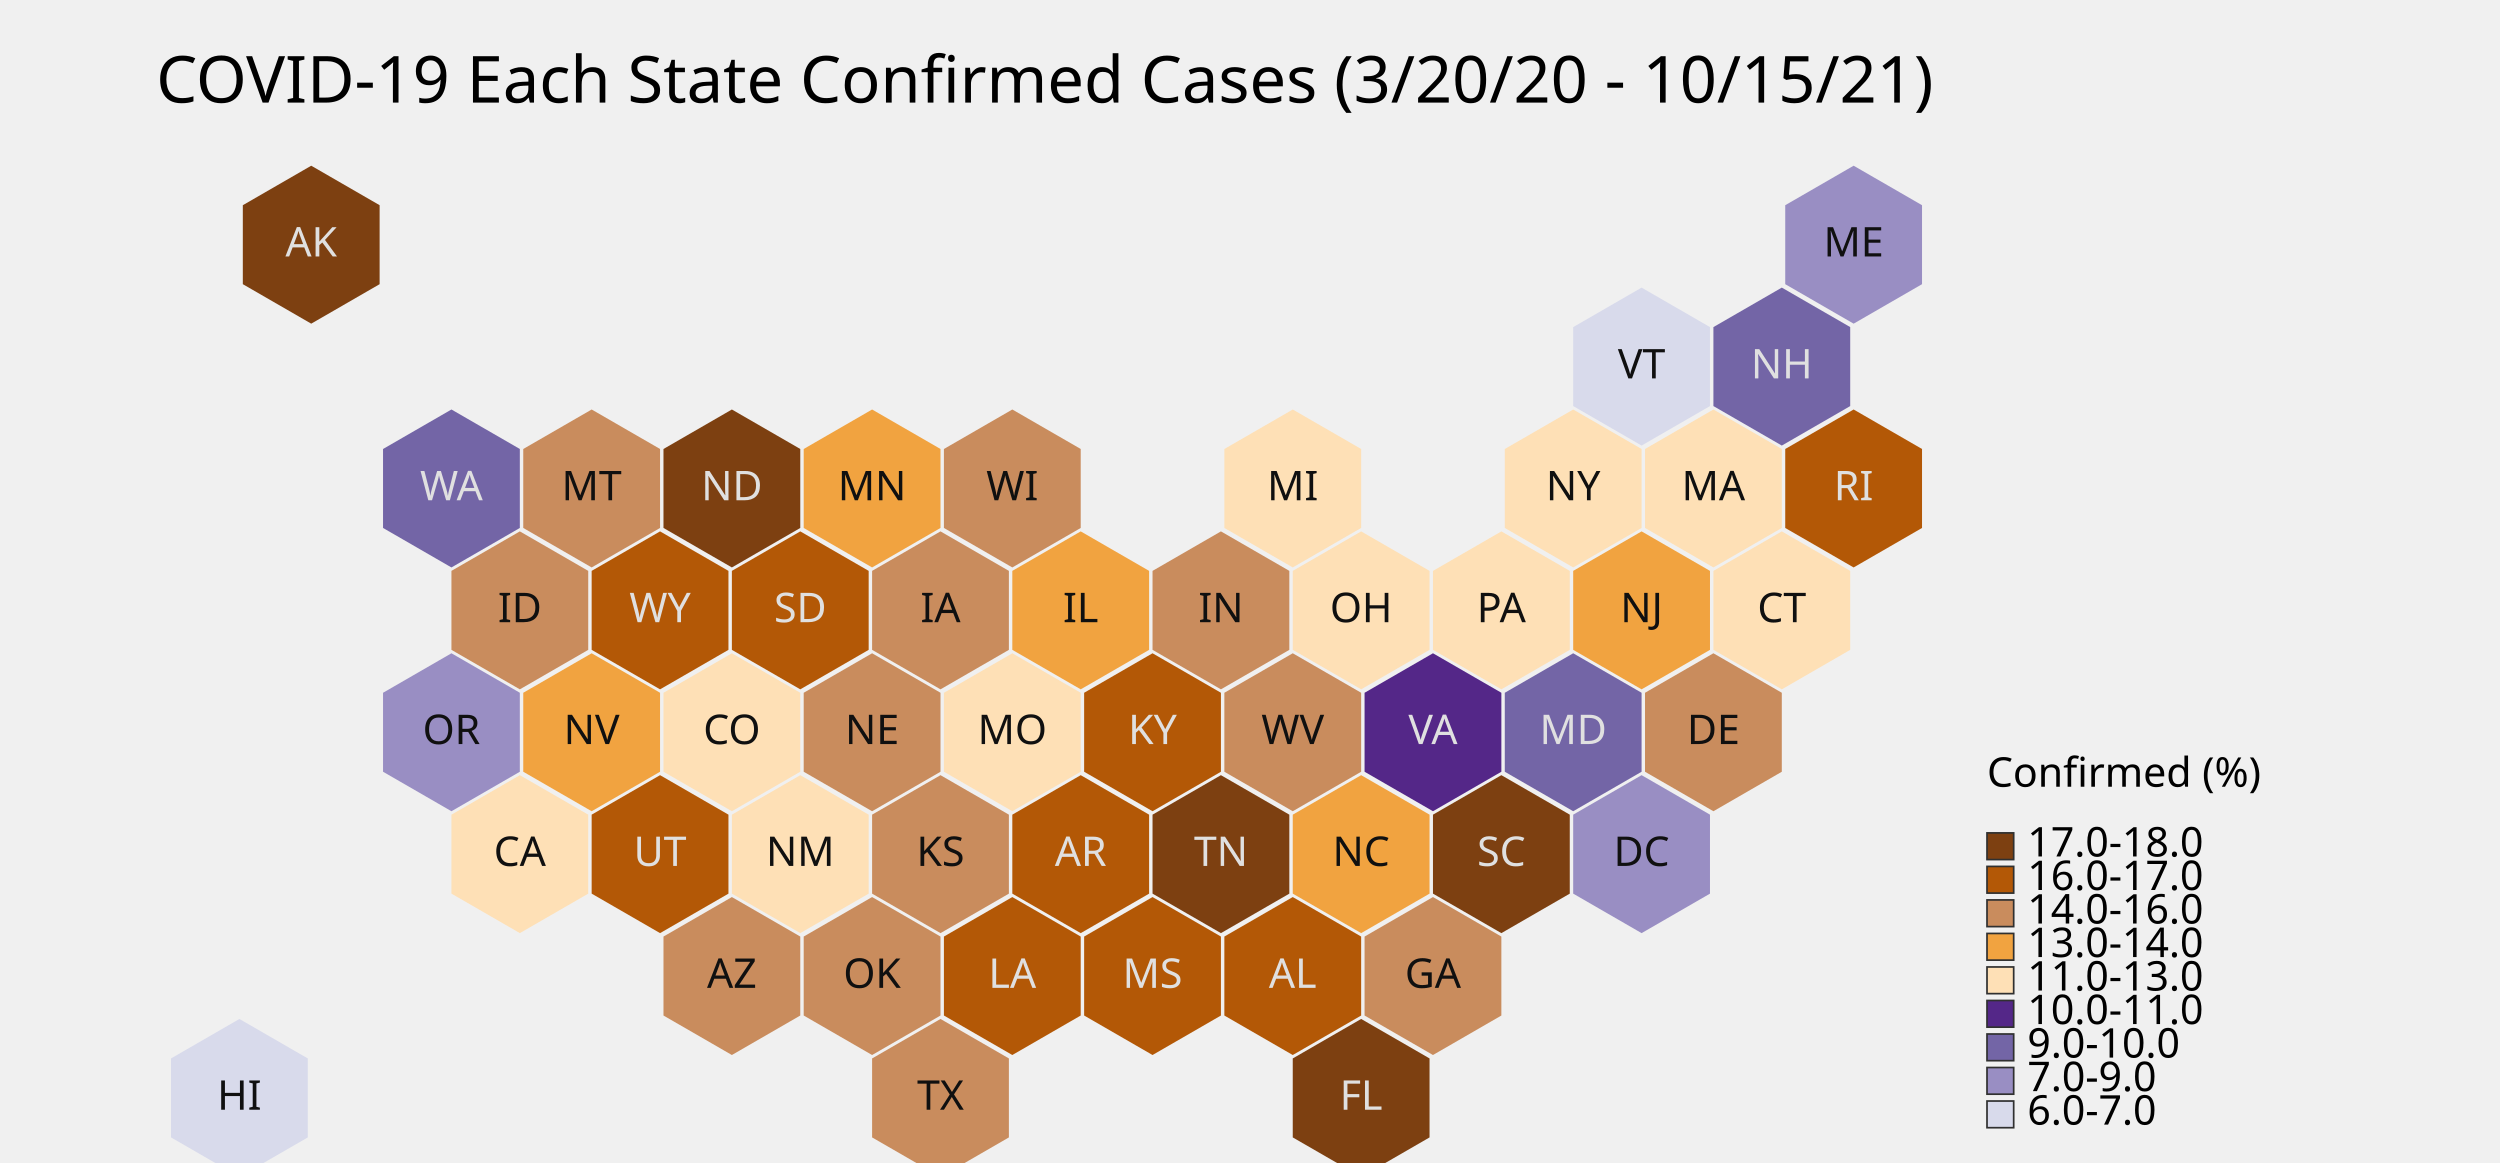
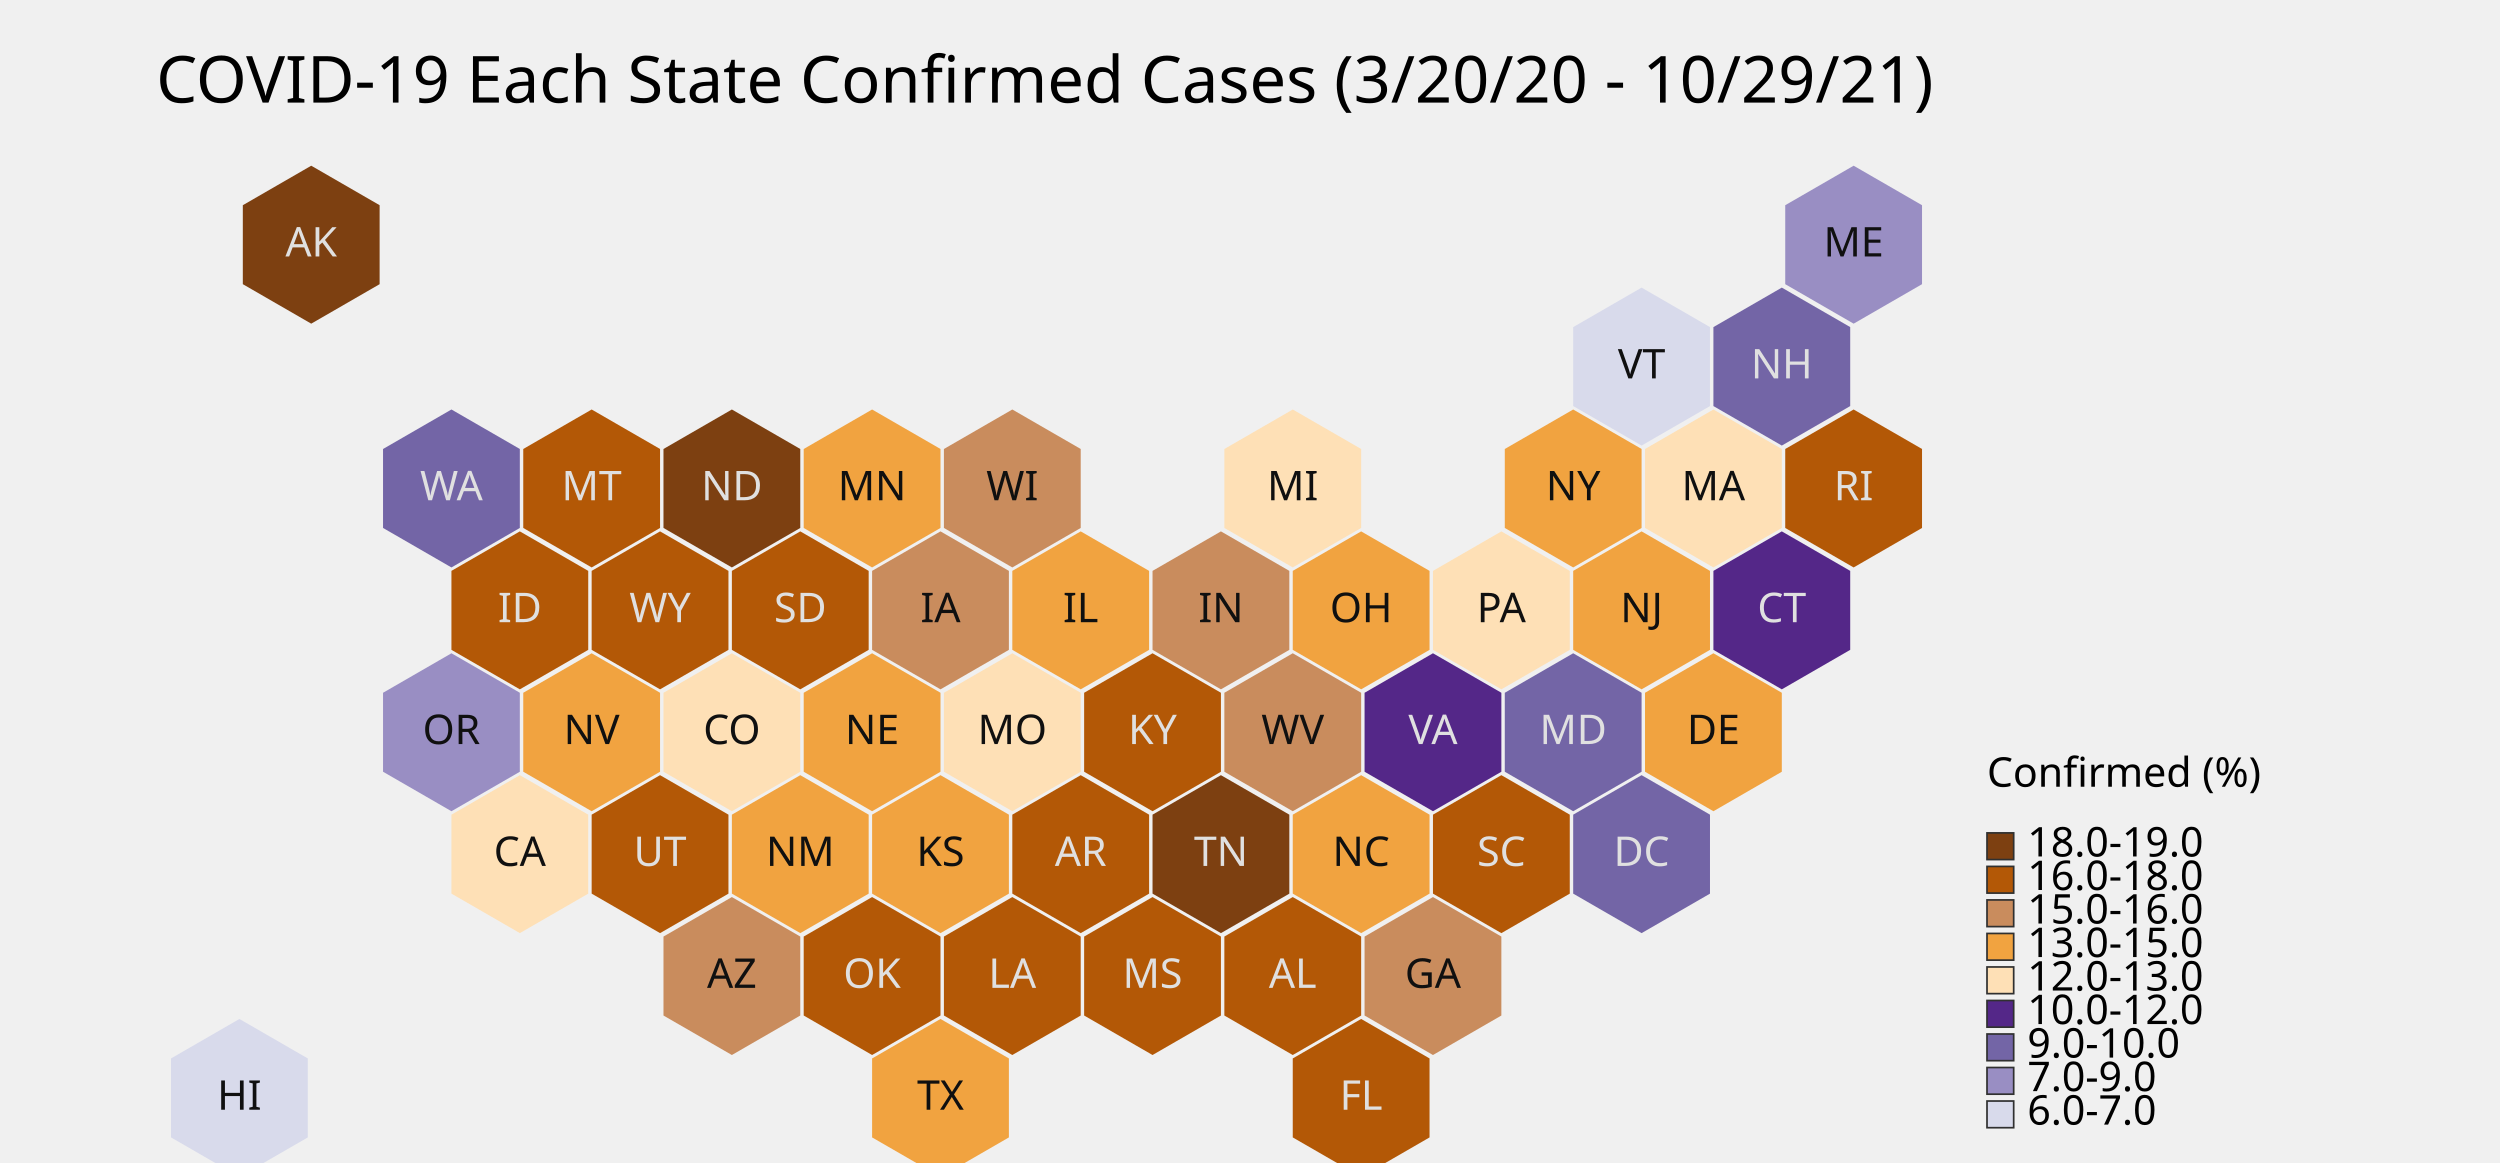
<svg xmlns="http://www.w3.org/2000/svg" version="1.1" height="340.04" width="731.0">
  <polygon id="hexAK" points="71,60.0 91.0,48.453 111,60.0 111,83.094 91.0,94.641 71,83.094" style="stroke:#ffffff;stroke-miterlimit:4;stroke-opacity:1;stroke-dasharray:none;fill:#7d4011;stroke-width:0" />
  <text id="textAK" x="91.0" y="75.0" style="font-style:normal;font-weight:normal;font-size:12px;line-height:125%;text-anchor:middle;font-family:sans-serif;letter-spacing:0px;word-spacing:0px;fill-opacity:1;stroke:none;stroke-width:1px;stroke-linecap:butt;stroke-linejoin:miter;stroke-opacity:1;fill:#e0e0e0">
AK</text>
  <polygon id="hexAL" points="358,273.846 378.0,262.299 398,273.846 398,296.94 378.0,308.487 358,296.94" style="stroke:#ffffff;stroke-miterlimit:4;stroke-opacity:1;stroke-dasharray:none;fill:#b35806;stroke-width:0" />
  <text id="textAL" x="378.0" y="288.846" style="font-style:normal;font-weight:normal;font-size:12px;line-height:125%;text-anchor:middle;font-family:sans-serif;letter-spacing:0px;word-spacing:0px;fill-opacity:1;stroke:none;stroke-width:1px;stroke-linecap:butt;stroke-linejoin:miter;stroke-opacity:1;fill:#e0e0e0">
AL</text>
  <polygon id="hexAR" points="296.0,238.205 316.0,226.658 336.0,238.205 336.0,261.299 316.0,272.846 296.0,261.299" style="stroke:#ffffff;stroke-miterlimit:4;stroke-opacity:1;stroke-dasharray:none;fill:#b35806;stroke-width:0" />
  <text id="textAR" x="316.0" y="253.205" style="font-style:normal;font-weight:normal;font-size:12px;line-height:125%;text-anchor:middle;font-family:sans-serif;letter-spacing:0px;word-spacing:0px;fill-opacity:1;stroke:none;stroke-width:1px;stroke-linecap:butt;stroke-linejoin:miter;stroke-opacity:1;fill:#e0e0e0">
AR</text>
  <polygon id="hexAZ" points="194,273.846 214.0,262.299 234,273.846 234,296.94 214.0,308.487 194,296.94" style="stroke:#ffffff;stroke-miterlimit:4;stroke-opacity:1;stroke-dasharray:none;fill:#c98c5d;stroke-width:0" />
  <text id="textAZ" x="214.0" y="288.846" style="font-style:normal;font-weight:normal;font-size:12px;line-height:125%;text-anchor:middle;font-family:sans-serif;letter-spacing:0px;word-spacing:0px;fill-opacity:1;stroke:none;stroke-width:1px;stroke-linecap:butt;stroke-linejoin:miter;stroke-opacity:1;fill:#101010">
AZ</text>
  <polygon id="hexCA" points="132.0,238.205 152.0,226.658 172.0,238.205 172.0,261.299 152.0,272.846 132.0,261.299" style="stroke:#ffffff;stroke-miterlimit:4;stroke-opacity:1;stroke-dasharray:none;fill:#fee0b6;stroke-width:0" />
  <text id="textCA" x="152.0" y="253.205" style="font-style:normal;font-weight:normal;font-size:12px;line-height:125%;text-anchor:middle;font-family:sans-serif;letter-spacing:0px;word-spacing:0px;fill-opacity:1;stroke:none;stroke-width:1px;stroke-linecap:butt;stroke-linejoin:miter;stroke-opacity:1;fill:#101010">
CA</text>
  <polygon id="hexCO" points="194,202.564 214.0,191.017 234,202.564 234,225.658 214.0,237.205 194,225.658" style="stroke:#ffffff;stroke-miterlimit:4;stroke-opacity:1;stroke-dasharray:none;fill:#fee0b6;stroke-width:0" />
  <text id="textCO" x="214.0" y="217.564" style="font-style:normal;font-weight:normal;font-size:12px;line-height:125%;text-anchor:middle;font-family:sans-serif;letter-spacing:0px;word-spacing:0px;fill-opacity:1;stroke:none;stroke-width:1px;stroke-linecap:butt;stroke-linejoin:miter;stroke-opacity:1;fill:#101010">
CO</text>
-   <polygon id="hexCT" points="501.0,166.923 521.0,155.376 541.0,166.923 541.0,190.017 521.0,201.564 501.0,190.017" style="stroke:#ffffff;stroke-miterlimit:4;stroke-opacity:1;stroke-dasharray:none;fill:#fee0b6;stroke-width:0" />
-   <text id="textCT" x="521.0" y="181.923" style="font-style:normal;font-weight:normal;font-size:12px;line-height:125%;text-anchor:middle;font-family:sans-serif;letter-spacing:0px;word-spacing:0px;fill-opacity:1;stroke:none;stroke-width:1px;stroke-linecap:butt;stroke-linejoin:miter;stroke-opacity:1;fill:#101010">
+   <polygon id="hexCT" points="501.0,166.923 521.0,155.376 541.0,166.923 541.0,190.017 521.0,201.564 501.0,190.017" style="stroke:#ffffff;stroke-miterlimit:4;stroke-opacity:1;stroke-dasharray:none;fill:#542788;stroke-width:0" />
+   <text id="textCT" x="521.0" y="181.923" style="font-style:normal;font-weight:normal;font-size:12px;line-height:125%;text-anchor:middle;font-family:sans-serif;letter-spacing:0px;word-spacing:0px;fill-opacity:1;stroke:none;stroke-width:1px;stroke-linecap:butt;stroke-linejoin:miter;stroke-opacity:1;fill:#e0e0e0">
CT</text>
-   <polygon id="hexDC" points="460.0,238.205 480.0,226.658 500.0,238.205 500.0,261.299 480.0,272.846 460.0,261.299" style="stroke:#ffffff;stroke-miterlimit:4;stroke-opacity:1;stroke-dasharray:none;fill:#998ec3;stroke-width:0" />
-   <text id="textDC" x="480.0" y="253.205" style="font-style:normal;font-weight:normal;font-size:12px;line-height:125%;text-anchor:middle;font-family:sans-serif;letter-spacing:0px;word-spacing:0px;fill-opacity:1;stroke:none;stroke-width:1px;stroke-linecap:butt;stroke-linejoin:miter;stroke-opacity:1;fill:#101010">
+   <polygon id="hexDC" points="460.0,238.205 480.0,226.658 500.0,238.205 500.0,261.299 480.0,272.846 460.0,261.299" style="stroke:#ffffff;stroke-miterlimit:4;stroke-opacity:1;stroke-dasharray:none;fill:#7365a6;stroke-width:0" />
+   <text id="textDC" x="480.0" y="253.205" style="font-style:normal;font-weight:normal;font-size:12px;line-height:125%;text-anchor:middle;font-family:sans-serif;letter-spacing:0px;word-spacing:0px;fill-opacity:1;stroke:none;stroke-width:1px;stroke-linecap:butt;stroke-linejoin:miter;stroke-opacity:1;fill:#e0e0e0">
DC</text>
-   <polygon id="hexDE" points="481,202.564 501.0,191.017 521,202.564 521,225.658 501.0,237.205 481,225.658" style="stroke:#ffffff;stroke-miterlimit:4;stroke-opacity:1;stroke-dasharray:none;fill:#c98c5d;stroke-width:0" />
+   <polygon id="hexDE" points="481,202.564 501.0,191.017 521,202.564 521,225.658 501.0,237.205 481,225.658" style="stroke:#ffffff;stroke-miterlimit:4;stroke-opacity:1;stroke-dasharray:none;fill:#f1a340;stroke-width:0" />
  <text id="textDE" x="501.0" y="217.564" style="font-style:normal;font-weight:normal;font-size:12px;line-height:125%;text-anchor:middle;font-family:sans-serif;letter-spacing:0px;word-spacing:0px;fill-opacity:1;stroke:none;stroke-width:1px;stroke-linecap:butt;stroke-linejoin:miter;stroke-opacity:1;fill:#101010">
DE</text>
-   <polygon id="hexFL" points="378.0,309.487 398.0,297.94 418.0,309.487 418.0,332.581 398.0,344.128 378.0,332.581" style="stroke:#ffffff;stroke-miterlimit:4;stroke-opacity:1;stroke-dasharray:none;fill:#7d4011;stroke-width:0" />
+   <polygon id="hexFL" points="378.0,309.487 398.0,297.94 418.0,309.487 418.0,332.581 398.0,344.128 378.0,332.581" style="stroke:#ffffff;stroke-miterlimit:4;stroke-opacity:1;stroke-dasharray:none;fill:#b35806;stroke-width:0" />
  <text id="textFL" x="398.0" y="324.487" style="font-style:normal;font-weight:normal;font-size:12px;line-height:125%;text-anchor:middle;font-family:sans-serif;letter-spacing:0px;word-spacing:0px;fill-opacity:1;stroke:none;stroke-width:1px;stroke-linecap:butt;stroke-linejoin:miter;stroke-opacity:1;fill:#e0e0e0">
FL</text>
  <polygon id="hexGA" points="399,273.846 419.0,262.299 439,273.846 439,296.94 419.0,308.487 399,296.94" style="stroke:#ffffff;stroke-miterlimit:4;stroke-opacity:1;stroke-dasharray:none;fill:#c98c5d;stroke-width:0" />
  <text id="textGA" x="419.0" y="288.846" style="font-style:normal;font-weight:normal;font-size:12px;line-height:125%;text-anchor:middle;font-family:sans-serif;letter-spacing:0px;word-spacing:0px;fill-opacity:1;stroke:none;stroke-width:1px;stroke-linecap:butt;stroke-linejoin:miter;stroke-opacity:1;fill:#101010">
GA</text>
  <polygon id="hexHI" points="50.0,309.487 70.0,297.94 90.0,309.487 90.0,332.581 70.0,344.128 50.0,332.581" style="stroke:#ffffff;stroke-miterlimit:4;stroke-opacity:1;stroke-dasharray:none;fill:#d8daeb;stroke-width:0" />
  <text id="textHI" x="70.0" y="324.487" style="font-style:normal;font-weight:normal;font-size:12px;line-height:125%;text-anchor:middle;font-family:sans-serif;letter-spacing:0px;word-spacing:0px;fill-opacity:1;stroke:none;stroke-width:1px;stroke-linecap:butt;stroke-linejoin:miter;stroke-opacity:1;fill:#101010">
HI</text>
  <polygon id="hexIA" points="255.0,166.923 275.0,155.376 295.0,166.923 295.0,190.017 275.0,201.564 255.0,190.017" style="stroke:#ffffff;stroke-miterlimit:4;stroke-opacity:1;stroke-dasharray:none;fill:#c98c5d;stroke-width:0" />
  <text id="textIA" x="275.0" y="181.923" style="font-style:normal;font-weight:normal;font-size:12px;line-height:125%;text-anchor:middle;font-family:sans-serif;letter-spacing:0px;word-spacing:0px;fill-opacity:1;stroke:none;stroke-width:1px;stroke-linecap:butt;stroke-linejoin:miter;stroke-opacity:1;fill:#101010">
IA</text>
-   <polygon id="hexID" points="132.0,166.923 152.0,155.376 172.0,166.923 172.0,190.017 152.0,201.564 132.0,190.017" style="stroke:#ffffff;stroke-miterlimit:4;stroke-opacity:1;stroke-dasharray:none;fill:#c98c5d;stroke-width:0" />
-   <text id="textID" x="152.0" y="181.923" style="font-style:normal;font-weight:normal;font-size:12px;line-height:125%;text-anchor:middle;font-family:sans-serif;letter-spacing:0px;word-spacing:0px;fill-opacity:1;stroke:none;stroke-width:1px;stroke-linecap:butt;stroke-linejoin:miter;stroke-opacity:1;fill:#101010">
+   <polygon id="hexID" points="132.0,166.923 152.0,155.376 172.0,166.923 172.0,190.017 152.0,201.564 132.0,190.017" style="stroke:#ffffff;stroke-miterlimit:4;stroke-opacity:1;stroke-dasharray:none;fill:#b35806;stroke-width:0" />
+   <text id="textID" x="152.0" y="181.923" style="font-style:normal;font-weight:normal;font-size:12px;line-height:125%;text-anchor:middle;font-family:sans-serif;letter-spacing:0px;word-spacing:0px;fill-opacity:1;stroke:none;stroke-width:1px;stroke-linecap:butt;stroke-linejoin:miter;stroke-opacity:1;fill:#e0e0e0">
ID</text>
  <polygon id="hexIL" points="296.0,166.923 316.0,155.376 336.0,166.923 336.0,190.017 316.0,201.564 296.0,190.017" style="stroke:#ffffff;stroke-miterlimit:4;stroke-opacity:1;stroke-dasharray:none;fill:#f1a340;stroke-width:0" />
  <text id="textIL" x="316.0" y="181.923" style="font-style:normal;font-weight:normal;font-size:12px;line-height:125%;text-anchor:middle;font-family:sans-serif;letter-spacing:0px;word-spacing:0px;fill-opacity:1;stroke:none;stroke-width:1px;stroke-linecap:butt;stroke-linejoin:miter;stroke-opacity:1;fill:#101010">
IL</text>
  <polygon id="hexIN" points="337.0,166.923 357.0,155.376 377.0,166.923 377.0,190.017 357.0,201.564 337.0,190.017" style="stroke:#ffffff;stroke-miterlimit:4;stroke-opacity:1;stroke-dasharray:none;fill:#c98c5d;stroke-width:0" />
  <text id="textIN" x="357.0" y="181.923" style="font-style:normal;font-weight:normal;font-size:12px;line-height:125%;text-anchor:middle;font-family:sans-serif;letter-spacing:0px;word-spacing:0px;fill-opacity:1;stroke:none;stroke-width:1px;stroke-linecap:butt;stroke-linejoin:miter;stroke-opacity:1;fill:#101010">
IN</text>
-   <polygon id="hexKS" points="255.0,238.205 275.0,226.658 295.0,238.205 295.0,261.299 275.0,272.846 255.0,261.299" style="stroke:#ffffff;stroke-miterlimit:4;stroke-opacity:1;stroke-dasharray:none;fill:#c98c5d;stroke-width:0" />
+   <polygon id="hexKS" points="255.0,238.205 275.0,226.658 295.0,238.205 295.0,261.299 275.0,272.846 255.0,261.299" style="stroke:#ffffff;stroke-miterlimit:4;stroke-opacity:1;stroke-dasharray:none;fill:#f1a340;stroke-width:0" />
  <text id="textKS" x="275.0" y="253.205" style="font-style:normal;font-weight:normal;font-size:12px;line-height:125%;text-anchor:middle;font-family:sans-serif;letter-spacing:0px;word-spacing:0px;fill-opacity:1;stroke:none;stroke-width:1px;stroke-linecap:butt;stroke-linejoin:miter;stroke-opacity:1;fill:#101010">
KS</text>
  <polygon id="hexKY" points="317,202.564 337.0,191.017 357,202.564 357,225.658 337.0,237.205 317,225.658" style="stroke:#ffffff;stroke-miterlimit:4;stroke-opacity:1;stroke-dasharray:none;fill:#b35806;stroke-width:0" />
  <text id="textKY" x="337.0" y="217.564" style="font-style:normal;font-weight:normal;font-size:12px;line-height:125%;text-anchor:middle;font-family:sans-serif;letter-spacing:0px;word-spacing:0px;fill-opacity:1;stroke:none;stroke-width:1px;stroke-linecap:butt;stroke-linejoin:miter;stroke-opacity:1;fill:#e0e0e0">
KY</text>
  <polygon id="hexLA" points="276,273.846 296.0,262.299 316,273.846 316,296.94 296.0,308.487 276,296.94" style="stroke:#ffffff;stroke-miterlimit:4;stroke-opacity:1;stroke-dasharray:none;fill:#b35806;stroke-width:0" />
  <text id="textLA" x="296.0" y="288.846" style="font-style:normal;font-weight:normal;font-size:12px;line-height:125%;text-anchor:middle;font-family:sans-serif;letter-spacing:0px;word-spacing:0px;fill-opacity:1;stroke:none;stroke-width:1px;stroke-linecap:butt;stroke-linejoin:miter;stroke-opacity:1;fill:#e0e0e0">
LA</text>
  <polygon id="hexMA" points="481,131.282 501.0,119.735 521,131.282 521,154.376 501.0,165.923 481,154.376" style="stroke:#ffffff;stroke-miterlimit:4;stroke-opacity:1;stroke-dasharray:none;fill:#fee0b6;stroke-width:0" />
  <text id="textMA" x="501.0" y="146.282" style="font-style:normal;font-weight:normal;font-size:12px;line-height:125%;text-anchor:middle;font-family:sans-serif;letter-spacing:0px;word-spacing:0px;fill-opacity:1;stroke:none;stroke-width:1px;stroke-linecap:butt;stroke-linejoin:miter;stroke-opacity:1;fill:#101010">
MA</text>
  <polygon id="hexMD" points="440,202.564 460.0,191.017 480,202.564 480,225.658 460.0,237.205 440,225.658" style="stroke:#ffffff;stroke-miterlimit:4;stroke-opacity:1;stroke-dasharray:none;fill:#7365a6;stroke-width:0" />
  <text id="textMD" x="460.0" y="217.564" style="font-style:normal;font-weight:normal;font-size:12px;line-height:125%;text-anchor:middle;font-family:sans-serif;letter-spacing:0px;word-spacing:0px;fill-opacity:1;stroke:none;stroke-width:1px;stroke-linecap:butt;stroke-linejoin:miter;stroke-opacity:1;fill:#e0e0e0">
MD</text>
  <polygon id="hexME" points="522,60.0 542.0,48.453 562,60.0 562,83.094 542.0,94.641 522,83.094" style="stroke:#ffffff;stroke-miterlimit:4;stroke-opacity:1;stroke-dasharray:none;fill:#998ec3;stroke-width:0" />
  <text id="textME" x="542.0" y="75.0" style="font-style:normal;font-weight:normal;font-size:12px;line-height:125%;text-anchor:middle;font-family:sans-serif;letter-spacing:0px;word-spacing:0px;fill-opacity:1;stroke:none;stroke-width:1px;stroke-linecap:butt;stroke-linejoin:miter;stroke-opacity:1;fill:#101010">
ME</text>
  <polygon id="hexMI" points="358,131.282 378.0,119.735 398,131.282 398,154.376 378.0,165.923 358,154.376" style="stroke:#ffffff;stroke-miterlimit:4;stroke-opacity:1;stroke-dasharray:none;fill:#fee0b6;stroke-width:0" />
  <text id="textMI" x="378.0" y="146.282" style="font-style:normal;font-weight:normal;font-size:12px;line-height:125%;text-anchor:middle;font-family:sans-serif;letter-spacing:0px;word-spacing:0px;fill-opacity:1;stroke:none;stroke-width:1px;stroke-linecap:butt;stroke-linejoin:miter;stroke-opacity:1;fill:#101010">
MI</text>
  <polygon id="hexMN" points="235,131.282 255.0,119.735 275,131.282 275,154.376 255.0,165.923 235,154.376" style="stroke:#ffffff;stroke-miterlimit:4;stroke-opacity:1;stroke-dasharray:none;fill:#f1a340;stroke-width:0" />
  <text id="textMN" x="255.0" y="146.282" style="font-style:normal;font-weight:normal;font-size:12px;line-height:125%;text-anchor:middle;font-family:sans-serif;letter-spacing:0px;word-spacing:0px;fill-opacity:1;stroke:none;stroke-width:1px;stroke-linecap:butt;stroke-linejoin:miter;stroke-opacity:1;fill:#101010">
MN</text>
  <polygon id="hexMO" points="276,202.564 296.0,191.017 316,202.564 316,225.658 296.0,237.205 276,225.658" style="stroke:#ffffff;stroke-miterlimit:4;stroke-opacity:1;stroke-dasharray:none;fill:#fee0b6;stroke-width:0" />
  <text id="textMO" x="296.0" y="217.564" style="font-style:normal;font-weight:normal;font-size:12px;line-height:125%;text-anchor:middle;font-family:sans-serif;letter-spacing:0px;word-spacing:0px;fill-opacity:1;stroke:none;stroke-width:1px;stroke-linecap:butt;stroke-linejoin:miter;stroke-opacity:1;fill:#101010">
MO</text>
  <polygon id="hexMS" points="317,273.846 337.0,262.299 357,273.846 357,296.94 337.0,308.487 317,296.94" style="stroke:#ffffff;stroke-miterlimit:4;stroke-opacity:1;stroke-dasharray:none;fill:#b35806;stroke-width:0" />
  <text id="textMS" x="337.0" y="288.846" style="font-style:normal;font-weight:normal;font-size:12px;line-height:125%;text-anchor:middle;font-family:sans-serif;letter-spacing:0px;word-spacing:0px;fill-opacity:1;stroke:none;stroke-width:1px;stroke-linecap:butt;stroke-linejoin:miter;stroke-opacity:1;fill:#e0e0e0">
MS</text>
-   <polygon id="hexMT" points="153,131.282 173.0,119.735 193,131.282 193,154.376 173.0,165.923 153,154.376" style="stroke:#ffffff;stroke-miterlimit:4;stroke-opacity:1;stroke-dasharray:none;fill:#c98c5d;stroke-width:0" />
-   <text id="textMT" x="173.0" y="146.282" style="font-style:normal;font-weight:normal;font-size:12px;line-height:125%;text-anchor:middle;font-family:sans-serif;letter-spacing:0px;word-spacing:0px;fill-opacity:1;stroke:none;stroke-width:1px;stroke-linecap:butt;stroke-linejoin:miter;stroke-opacity:1;fill:#101010">
+   <polygon id="hexMT" points="153,131.282 173.0,119.735 193,131.282 193,154.376 173.0,165.923 153,154.376" style="stroke:#ffffff;stroke-miterlimit:4;stroke-opacity:1;stroke-dasharray:none;fill:#b35806;stroke-width:0" />
+   <text id="textMT" x="173.0" y="146.282" style="font-style:normal;font-weight:normal;font-size:12px;line-height:125%;text-anchor:middle;font-family:sans-serif;letter-spacing:0px;word-spacing:0px;fill-opacity:1;stroke:none;stroke-width:1px;stroke-linecap:butt;stroke-linejoin:miter;stroke-opacity:1;fill:#e0e0e0">
MT</text>
  <polygon id="hexNC" points="378.0,238.205 398.0,226.658 418.0,238.205 418.0,261.299 398.0,272.846 378.0,261.299" style="stroke:#ffffff;stroke-miterlimit:4;stroke-opacity:1;stroke-dasharray:none;fill:#f1a340;stroke-width:0" />
  <text id="textNC" x="398.0" y="253.205" style="font-style:normal;font-weight:normal;font-size:12px;line-height:125%;text-anchor:middle;font-family:sans-serif;letter-spacing:0px;word-spacing:0px;fill-opacity:1;stroke:none;stroke-width:1px;stroke-linecap:butt;stroke-linejoin:miter;stroke-opacity:1;fill:#101010">
NC</text>
  <polygon id="hexND" points="194,131.282 214.0,119.735 234,131.282 234,154.376 214.0,165.923 194,154.376" style="stroke:#ffffff;stroke-miterlimit:4;stroke-opacity:1;stroke-dasharray:none;fill:#7d4011;stroke-width:0" />
  <text id="textND" x="214.0" y="146.282" style="font-style:normal;font-weight:normal;font-size:12px;line-height:125%;text-anchor:middle;font-family:sans-serif;letter-spacing:0px;word-spacing:0px;fill-opacity:1;stroke:none;stroke-width:1px;stroke-linecap:butt;stroke-linejoin:miter;stroke-opacity:1;fill:#e0e0e0">
ND</text>
-   <polygon id="hexNE" points="235,202.564 255.0,191.017 275,202.564 275,225.658 255.0,237.205 235,225.658" style="stroke:#ffffff;stroke-miterlimit:4;stroke-opacity:1;stroke-dasharray:none;fill:#c98c5d;stroke-width:0" />
+   <polygon id="hexNE" points="235,202.564 255.0,191.017 275,202.564 275,225.658 255.0,237.205 235,225.658" style="stroke:#ffffff;stroke-miterlimit:4;stroke-opacity:1;stroke-dasharray:none;fill:#f1a340;stroke-width:0" />
  <text id="textNE" x="255.0" y="217.564" style="font-style:normal;font-weight:normal;font-size:12px;line-height:125%;text-anchor:middle;font-family:sans-serif;letter-spacing:0px;word-spacing:0px;fill-opacity:1;stroke:none;stroke-width:1px;stroke-linecap:butt;stroke-linejoin:miter;stroke-opacity:1;fill:#101010">
NE</text>
  <polygon id="hexNH" points="501.0,95.641 521.0,84.094 541.0,95.641 541.0,118.735 521.0,130.282 501.0,118.735" style="stroke:#ffffff;stroke-miterlimit:4;stroke-opacity:1;stroke-dasharray:none;fill:#7365a6;stroke-width:0" />
  <text id="textNH" x="521.0" y="110.641" style="font-style:normal;font-weight:normal;font-size:12px;line-height:125%;text-anchor:middle;font-family:sans-serif;letter-spacing:0px;word-spacing:0px;fill-opacity:1;stroke:none;stroke-width:1px;stroke-linecap:butt;stroke-linejoin:miter;stroke-opacity:1;fill:#e0e0e0">
NH</text>
  <polygon id="hexNJ" points="460.0,166.923 480.0,155.376 500.0,166.923 500.0,190.017 480.0,201.564 460.0,190.017" style="stroke:#ffffff;stroke-miterlimit:4;stroke-opacity:1;stroke-dasharray:none;fill:#f1a340;stroke-width:0" />
  <text id="textNJ" x="480.0" y="181.923" style="font-style:normal;font-weight:normal;font-size:12px;line-height:125%;text-anchor:middle;font-family:sans-serif;letter-spacing:0px;word-spacing:0px;fill-opacity:1;stroke:none;stroke-width:1px;stroke-linecap:butt;stroke-linejoin:miter;stroke-opacity:1;fill:#101010">
NJ</text>
-   <polygon id="hexNM" points="214.0,238.205 234.0,226.658 254.0,238.205 254.0,261.299 234.0,272.846 214.0,261.299" style="stroke:#ffffff;stroke-miterlimit:4;stroke-opacity:1;stroke-dasharray:none;fill:#fee0b6;stroke-width:0" />
+   <polygon id="hexNM" points="214.0,238.205 234.0,226.658 254.0,238.205 254.0,261.299 234.0,272.846 214.0,261.299" style="stroke:#ffffff;stroke-miterlimit:4;stroke-opacity:1;stroke-dasharray:none;fill:#f1a340;stroke-width:0" />
  <text id="textNM" x="234.0" y="253.205" style="font-style:normal;font-weight:normal;font-size:12px;line-height:125%;text-anchor:middle;font-family:sans-serif;letter-spacing:0px;word-spacing:0px;fill-opacity:1;stroke:none;stroke-width:1px;stroke-linecap:butt;stroke-linejoin:miter;stroke-opacity:1;fill:#101010">
NM</text>
  <polygon id="hexNV" points="153,202.564 173.0,191.017 193,202.564 193,225.658 173.0,237.205 153,225.658" style="stroke:#ffffff;stroke-miterlimit:4;stroke-opacity:1;stroke-dasharray:none;fill:#f1a340;stroke-width:0" />
  <text id="textNV" x="173.0" y="217.564" style="font-style:normal;font-weight:normal;font-size:12px;line-height:125%;text-anchor:middle;font-family:sans-serif;letter-spacing:0px;word-spacing:0px;fill-opacity:1;stroke:none;stroke-width:1px;stroke-linecap:butt;stroke-linejoin:miter;stroke-opacity:1;fill:#101010">
NV</text>
-   <polygon id="hexNY" points="440,131.282 460.0,119.735 480,131.282 480,154.376 460.0,165.923 440,154.376" style="stroke:#ffffff;stroke-miterlimit:4;stroke-opacity:1;stroke-dasharray:none;fill:#fee0b6;stroke-width:0" />
+   <polygon id="hexNY" points="440,131.282 460.0,119.735 480,131.282 480,154.376 460.0,165.923 440,154.376" style="stroke:#ffffff;stroke-miterlimit:4;stroke-opacity:1;stroke-dasharray:none;fill:#f1a340;stroke-width:0" />
  <text id="textNY" x="460.0" y="146.282" style="font-style:normal;font-weight:normal;font-size:12px;line-height:125%;text-anchor:middle;font-family:sans-serif;letter-spacing:0px;word-spacing:0px;fill-opacity:1;stroke:none;stroke-width:1px;stroke-linecap:butt;stroke-linejoin:miter;stroke-opacity:1;fill:#101010">
NY</text>
-   <polygon id="hexOH" points="378.0,166.923 398.0,155.376 418.0,166.923 418.0,190.017 398.0,201.564 378.0,190.017" style="stroke:#ffffff;stroke-miterlimit:4;stroke-opacity:1;stroke-dasharray:none;fill:#fee0b6;stroke-width:0" />
+   <polygon id="hexOH" points="378.0,166.923 398.0,155.376 418.0,166.923 418.0,190.017 398.0,201.564 378.0,190.017" style="stroke:#ffffff;stroke-miterlimit:4;stroke-opacity:1;stroke-dasharray:none;fill:#f1a340;stroke-width:0" />
  <text id="textOH" x="398.0" y="181.923" style="font-style:normal;font-weight:normal;font-size:12px;line-height:125%;text-anchor:middle;font-family:sans-serif;letter-spacing:0px;word-spacing:0px;fill-opacity:1;stroke:none;stroke-width:1px;stroke-linecap:butt;stroke-linejoin:miter;stroke-opacity:1;fill:#101010">
OH</text>
-   <polygon id="hexOK" points="235,273.846 255.0,262.299 275,273.846 275,296.94 255.0,308.487 235,296.94" style="stroke:#ffffff;stroke-miterlimit:4;stroke-opacity:1;stroke-dasharray:none;fill:#c98c5d;stroke-width:0" />
-   <text id="textOK" x="255.0" y="288.846" style="font-style:normal;font-weight:normal;font-size:12px;line-height:125%;text-anchor:middle;font-family:sans-serif;letter-spacing:0px;word-spacing:0px;fill-opacity:1;stroke:none;stroke-width:1px;stroke-linecap:butt;stroke-linejoin:miter;stroke-opacity:1;fill:#101010">
+   <polygon id="hexOK" points="235,273.846 255.0,262.299 275,273.846 275,296.94 255.0,308.487 235,296.94" style="stroke:#ffffff;stroke-miterlimit:4;stroke-opacity:1;stroke-dasharray:none;fill:#b35806;stroke-width:0" />
+   <text id="textOK" x="255.0" y="288.846" style="font-style:normal;font-weight:normal;font-size:12px;line-height:125%;text-anchor:middle;font-family:sans-serif;letter-spacing:0px;word-spacing:0px;fill-opacity:1;stroke:none;stroke-width:1px;stroke-linecap:butt;stroke-linejoin:miter;stroke-opacity:1;fill:#e0e0e0">
OK</text>
  <polygon id="hexOR" points="112,202.564 132.0,191.017 152,202.564 152,225.658 132.0,237.205 112,225.658" style="stroke:#ffffff;stroke-miterlimit:4;stroke-opacity:1;stroke-dasharray:none;fill:#998ec3;stroke-width:0" />
  <text id="textOR" x="132.0" y="217.564" style="font-style:normal;font-weight:normal;font-size:12px;line-height:125%;text-anchor:middle;font-family:sans-serif;letter-spacing:0px;word-spacing:0px;fill-opacity:1;stroke:none;stroke-width:1px;stroke-linecap:butt;stroke-linejoin:miter;stroke-opacity:1;fill:#101010">
OR</text>
  <polygon id="hexPA" points="419.0,166.923 439.0,155.376 459.0,166.923 459.0,190.017 439.0,201.564 419.0,190.017" style="stroke:#ffffff;stroke-miterlimit:4;stroke-opacity:1;stroke-dasharray:none;fill:#fee0b6;stroke-width:0" />
  <text id="textPA" x="439.0" y="181.923" style="font-style:normal;font-weight:normal;font-size:12px;line-height:125%;text-anchor:middle;font-family:sans-serif;letter-spacing:0px;word-spacing:0px;fill-opacity:1;stroke:none;stroke-width:1px;stroke-linecap:butt;stroke-linejoin:miter;stroke-opacity:1;fill:#101010">
PA</text>
  <polygon id="hexRI" points="522,131.282 542.0,119.735 562,131.282 562,154.376 542.0,165.923 522,154.376" style="stroke:#ffffff;stroke-miterlimit:4;stroke-opacity:1;stroke-dasharray:none;fill:#b35806;stroke-width:0" />
  <text id="textRI" x="542.0" y="146.282" style="font-style:normal;font-weight:normal;font-size:12px;line-height:125%;text-anchor:middle;font-family:sans-serif;letter-spacing:0px;word-spacing:0px;fill-opacity:1;stroke:none;stroke-width:1px;stroke-linecap:butt;stroke-linejoin:miter;stroke-opacity:1;fill:#e0e0e0">
RI</text>
-   <polygon id="hexSC" points="419.0,238.205 439.0,226.658 459.0,238.205 459.0,261.299 439.0,272.846 419.0,261.299" style="stroke:#ffffff;stroke-miterlimit:4;stroke-opacity:1;stroke-dasharray:none;fill:#7d4011;stroke-width:0" />
+   <polygon id="hexSC" points="419.0,238.205 439.0,226.658 459.0,238.205 459.0,261.299 439.0,272.846 419.0,261.299" style="stroke:#ffffff;stroke-miterlimit:4;stroke-opacity:1;stroke-dasharray:none;fill:#b35806;stroke-width:0" />
  <text id="textSC" x="439.0" y="253.205" style="font-style:normal;font-weight:normal;font-size:12px;line-height:125%;text-anchor:middle;font-family:sans-serif;letter-spacing:0px;word-spacing:0px;fill-opacity:1;stroke:none;stroke-width:1px;stroke-linecap:butt;stroke-linejoin:miter;stroke-opacity:1;fill:#e0e0e0">
SC</text>
  <polygon id="hexSD" points="214.0,166.923 234.0,155.376 254.0,166.923 254.0,190.017 234.0,201.564 214.0,190.017" style="stroke:#ffffff;stroke-miterlimit:4;stroke-opacity:1;stroke-dasharray:none;fill:#b35806;stroke-width:0" />
  <text id="textSD" x="234.0" y="181.923" style="font-style:normal;font-weight:normal;font-size:12px;line-height:125%;text-anchor:middle;font-family:sans-serif;letter-spacing:0px;word-spacing:0px;fill-opacity:1;stroke:none;stroke-width:1px;stroke-linecap:butt;stroke-linejoin:miter;stroke-opacity:1;fill:#e0e0e0">
SD</text>
  <polygon id="hexTN" points="337.0,238.205 357.0,226.658 377.0,238.205 377.0,261.299 357.0,272.846 337.0,261.299" style="stroke:#ffffff;stroke-miterlimit:4;stroke-opacity:1;stroke-dasharray:none;fill:#7d4011;stroke-width:0" />
  <text id="textTN" x="357.0" y="253.205" style="font-style:normal;font-weight:normal;font-size:12px;line-height:125%;text-anchor:middle;font-family:sans-serif;letter-spacing:0px;word-spacing:0px;fill-opacity:1;stroke:none;stroke-width:1px;stroke-linecap:butt;stroke-linejoin:miter;stroke-opacity:1;fill:#e0e0e0">
TN</text>
-   <polygon id="hexTX" points="255.0,309.487 275.0,297.94 295.0,309.487 295.0,332.581 275.0,344.128 255.0,332.581" style="stroke:#ffffff;stroke-miterlimit:4;stroke-opacity:1;stroke-dasharray:none;fill:#c98c5d;stroke-width:0" />
+   <polygon id="hexTX" points="255.0,309.487 275.0,297.94 295.0,309.487 295.0,332.581 275.0,344.128 255.0,332.581" style="stroke:#ffffff;stroke-miterlimit:4;stroke-opacity:1;stroke-dasharray:none;fill:#f1a340;stroke-width:0" />
  <text id="textTX" x="275.0" y="324.487" style="font-style:normal;font-weight:normal;font-size:12px;line-height:125%;text-anchor:middle;font-family:sans-serif;letter-spacing:0px;word-spacing:0px;fill-opacity:1;stroke:none;stroke-width:1px;stroke-linecap:butt;stroke-linejoin:miter;stroke-opacity:1;fill:#101010">
TX</text>
  <polygon id="hexUT" points="173.0,238.205 193.0,226.658 213.0,238.205 213.0,261.299 193.0,272.846 173.0,261.299" style="stroke:#ffffff;stroke-miterlimit:4;stroke-opacity:1;stroke-dasharray:none;fill:#b35806;stroke-width:0" />
  <text id="textUT" x="193.0" y="253.205" style="font-style:normal;font-weight:normal;font-size:12px;line-height:125%;text-anchor:middle;font-family:sans-serif;letter-spacing:0px;word-spacing:0px;fill-opacity:1;stroke:none;stroke-width:1px;stroke-linecap:butt;stroke-linejoin:miter;stroke-opacity:1;fill:#e0e0e0">
UT</text>
  <polygon id="hexVA" points="399,202.564 419.0,191.017 439,202.564 439,225.658 419.0,237.205 399,225.658" style="stroke:#ffffff;stroke-miterlimit:4;stroke-opacity:1;stroke-dasharray:none;fill:#542788;stroke-width:0" />
  <text id="textVA" x="419.0" y="217.564" style="font-style:normal;font-weight:normal;font-size:12px;line-height:125%;text-anchor:middle;font-family:sans-serif;letter-spacing:0px;word-spacing:0px;fill-opacity:1;stroke:none;stroke-width:1px;stroke-linecap:butt;stroke-linejoin:miter;stroke-opacity:1;fill:#e0e0e0">
VA</text>
  <polygon id="hexVT" points="460.0,95.641 480.0,84.094 500.0,95.641 500.0,118.735 480.0,130.282 460.0,118.735" style="stroke:#ffffff;stroke-miterlimit:4;stroke-opacity:1;stroke-dasharray:none;fill:#d8daeb;stroke-width:0" />
  <text id="textVT" x="480.0" y="110.641" style="font-style:normal;font-weight:normal;font-size:12px;line-height:125%;text-anchor:middle;font-family:sans-serif;letter-spacing:0px;word-spacing:0px;fill-opacity:1;stroke:none;stroke-width:1px;stroke-linecap:butt;stroke-linejoin:miter;stroke-opacity:1;fill:#101010">
VT</text>
  <polygon id="hexWA" points="112,131.282 132.0,119.735 152,131.282 152,154.376 132.0,165.923 112,154.376" style="stroke:#ffffff;stroke-miterlimit:4;stroke-opacity:1;stroke-dasharray:none;fill:#7365a6;stroke-width:0" />
  <text id="textWA" x="132.0" y="146.282" style="font-style:normal;font-weight:normal;font-size:12px;line-height:125%;text-anchor:middle;font-family:sans-serif;letter-spacing:0px;word-spacing:0px;fill-opacity:1;stroke:none;stroke-width:1px;stroke-linecap:butt;stroke-linejoin:miter;stroke-opacity:1;fill:#e0e0e0">
WA</text>
  <polygon id="hexWI" points="276,131.282 296.0,119.735 316,131.282 316,154.376 296.0,165.923 276,154.376" style="stroke:#ffffff;stroke-miterlimit:4;stroke-opacity:1;stroke-dasharray:none;fill:#c98c5d;stroke-width:0" />
  <text id="textWI" x="296.0" y="146.282" style="font-style:normal;font-weight:normal;font-size:12px;line-height:125%;text-anchor:middle;font-family:sans-serif;letter-spacing:0px;word-spacing:0px;fill-opacity:1;stroke:none;stroke-width:1px;stroke-linecap:butt;stroke-linejoin:miter;stroke-opacity:1;fill:#101010">
WI</text>
  <polygon id="hexWV" points="358,202.564 378.0,191.017 398,202.564 398,225.658 378.0,237.205 358,225.658" style="stroke:#ffffff;stroke-miterlimit:4;stroke-opacity:1;stroke-dasharray:none;fill:#c98c5d;stroke-width:0" />
  <text id="textWV" x="378.0" y="217.564" style="font-style:normal;font-weight:normal;font-size:12px;line-height:125%;text-anchor:middle;font-family:sans-serif;letter-spacing:0px;word-spacing:0px;fill-opacity:1;stroke:none;stroke-width:1px;stroke-linecap:butt;stroke-linejoin:miter;stroke-opacity:1;fill:#101010">
WV</text>
  <polygon id="hexWY" points="173.0,166.923 193.0,155.376 213.0,166.923 213.0,190.017 193.0,201.564 173.0,190.017" style="stroke:#ffffff;stroke-miterlimit:4;stroke-opacity:1;stroke-dasharray:none;fill:#b35806;stroke-width:0" />
  <text id="textWY" x="193.0" y="181.923" style="font-style:normal;font-weight:normal;font-size:12px;line-height:125%;text-anchor:middle;font-family:sans-serif;letter-spacing:0px;word-spacing:0px;fill-opacity:1;stroke:none;stroke-width:1px;stroke-linecap:butt;stroke-linejoin:miter;stroke-opacity:1;fill:#e0e0e0">
WY</text>
  <g transform="translate(581.0 230.04)">
    <rect id="legendbox0" x="0" y="13.5" height="7.8" width="7.8" style="fill:#7d4011;stroke-width:0.5px;stroke:#303030;fill-rule:evenodd;stroke-linecap:butt;stroke-linejoin:miter;stroke-opacity:1" />
    <rect id="legendbox1" x="0" y="23.3" height="7.8" width="7.8" style="fill:#b35806;stroke-width:0.5px;stroke:#303030;fill-rule:evenodd;stroke-linecap:butt;stroke-linejoin:miter;stroke-opacity:1" />
    <rect id="legendbox2" x="0" y="33.1" height="7.8" width="7.8" style="fill:#c98c5d;stroke-width:0.5px;stroke:#303030;fill-rule:evenodd;stroke-linecap:butt;stroke-linejoin:miter;stroke-opacity:1" />
    <rect id="legendbox3" x="0" y="42.9" height="7.8" width="7.8" style="fill:#f1a340;stroke-width:0.5px;stroke:#303030;fill-rule:evenodd;stroke-linecap:butt;stroke-linejoin:miter;stroke-opacity:1" />
    <rect id="legendbox4" x="0" y="52.7" height="7.8" width="7.8" style="fill:#fee0b6;stroke-width:0.5px;stroke:#303030;fill-rule:evenodd;stroke-linecap:butt;stroke-linejoin:miter;stroke-opacity:1" />
    <rect id="legendbox5" x="0" y="62.5" height="7.8" width="7.8" style="fill:#542788;stroke-width:0.5px;stroke:#303030;fill-rule:evenodd;stroke-linecap:butt;stroke-linejoin:miter;stroke-opacity:1" />
    <rect id="legendbox6" x="0" y="72.3" height="7.8" width="7.8" style="fill:#7365a6;stroke-width:0.5px;stroke:#303030;fill-rule:evenodd;stroke-linecap:butt;stroke-linejoin:miter;stroke-opacity:1" />
    <rect id="legendbox7" x="0" y="82.1" height="7.8" width="7.8" style="fill:#998ec3;stroke-width:0.5px;stroke:#303030;fill-rule:evenodd;stroke-linecap:butt;stroke-linejoin:miter;stroke-opacity:1" />
    <rect id="legendbox8" x="0" y="91.9" height="7.8" width="7.8" style="fill:#d8daeb;stroke-width:0.5px;stroke:#303030;fill-rule:evenodd;stroke-linecap:butt;stroke-linejoin:miter;stroke-opacity:1" />
    <text id="legendlabel0" x="11.8" y="20.4" style="font-style:normal;font-weight:normal;font-size:12px;line-height:125%;text-anchor:left;font-family:sans-serif;letter-spacing:0px;word-spacing:0px;fill-opacity:1;stroke:none;stroke-width:1px;stroke-linecap:butt;stroke-linejoin:miter;stroke-opacity:1;alignment-baseline:middle">
- 17.0-18.0</text>
+ 18.0-19.0</text>
    <text id="legendlabel1" x="11.8" y="30.2" style="font-style:normal;font-weight:normal;font-size:12px;line-height:125%;text-anchor:left;font-family:sans-serif;letter-spacing:0px;word-spacing:0px;fill-opacity:1;stroke:none;stroke-width:1px;stroke-linecap:butt;stroke-linejoin:miter;stroke-opacity:1;alignment-baseline:middle">
- 16.0-17.0</text>
+ 16.0-18.0</text>
    <text id="legendlabel2" x="11.8" y="40.0" style="font-style:normal;font-weight:normal;font-size:12px;line-height:125%;text-anchor:left;font-family:sans-serif;letter-spacing:0px;word-spacing:0px;fill-opacity:1;stroke:none;stroke-width:1px;stroke-linecap:butt;stroke-linejoin:miter;stroke-opacity:1;alignment-baseline:middle">
- 14.0-16.0</text>
+ 15.0-16.0</text>
    <text id="legendlabel3" x="11.8" y="49.8" style="font-style:normal;font-weight:normal;font-size:12px;line-height:125%;text-anchor:left;font-family:sans-serif;letter-spacing:0px;word-spacing:0px;fill-opacity:1;stroke:none;stroke-width:1px;stroke-linecap:butt;stroke-linejoin:miter;stroke-opacity:1;alignment-baseline:middle">
- 13.0-14.0</text>
+ 13.0-15.0</text>
    <text id="legendlabel4" x="11.8" y="59.6" style="font-style:normal;font-weight:normal;font-size:12px;line-height:125%;text-anchor:left;font-family:sans-serif;letter-spacing:0px;word-spacing:0px;fill-opacity:1;stroke:none;stroke-width:1px;stroke-linecap:butt;stroke-linejoin:miter;stroke-opacity:1;alignment-baseline:middle">
- 11.0-13.0</text>
+ 12.0-13.0</text>
    <text id="legendlabel5" x="11.8" y="69.4" style="font-style:normal;font-weight:normal;font-size:12px;line-height:125%;text-anchor:left;font-family:sans-serif;letter-spacing:0px;word-spacing:0px;fill-opacity:1;stroke:none;stroke-width:1px;stroke-linecap:butt;stroke-linejoin:miter;stroke-opacity:1;alignment-baseline:middle">
- 10.0-11.0</text>
+ 10.0-12.0</text>
    <text id="legendlabel6" x="11.8" y="79.2" style="font-style:normal;font-weight:normal;font-size:12px;line-height:125%;text-anchor:left;font-family:sans-serif;letter-spacing:0px;word-spacing:0px;fill-opacity:1;stroke:none;stroke-width:1px;stroke-linecap:butt;stroke-linejoin:miter;stroke-opacity:1;alignment-baseline:middle">
9.0-10.0</text>
    <text id="legendlabel7" x="11.8" y="89" style="font-style:normal;font-weight:normal;font-size:12px;line-height:125%;text-anchor:left;font-family:sans-serif;letter-spacing:0px;word-spacing:0px;fill-opacity:1;stroke:none;stroke-width:1px;stroke-linecap:butt;stroke-linejoin:miter;stroke-opacity:1;alignment-baseline:middle">
7.0-9.0</text>
    <text id="legendlabel8" x="11.8" y="98.8" style="font-style:normal;font-weight:normal;font-size:12px;line-height:125%;text-anchor:left;font-family:sans-serif;letter-spacing:0px;word-spacing:0px;fill-opacity:1;stroke:none;stroke-width:1px;stroke-linecap:butt;stroke-linejoin:miter;stroke-opacity:1;alignment-baseline:middle">
6.0-7.0</text>
    <text id="legendtitle" x="0" y="0" style="font-style:normal;font-weight:normal;font-size:12px;line-height:125%;text-anchor:left;font-family:sans-serif;letter-spacing:0px;word-spacing:0px;fill-opacity:1;stroke:none;stroke-width:1px;stroke-linecap:butt;stroke-linejoin:miter;stroke-opacity:1">
Confirmed (%)</text>
  </g>
  <text id="title" x="305.5" y="30" style="font-style:normal;font-weight:normal;font-size:19;line-height:125%;text-anchor:middle;font-family:sans-serif;letter-spacing:0px;word-spacing:0px;fill-opacity:1;stroke:none;stroke-width:1px;stroke-linecap:butt;stroke-linejoin:miter;stroke-opacity:1;fill:#000000">
- COVID-19 Each State Confirmed Cases (3/20/20 - 10/15/21)</text>
+ COVID-19 Each State Confirmed Cases (3/20/20 - 10/29/21)</text>
</svg>
